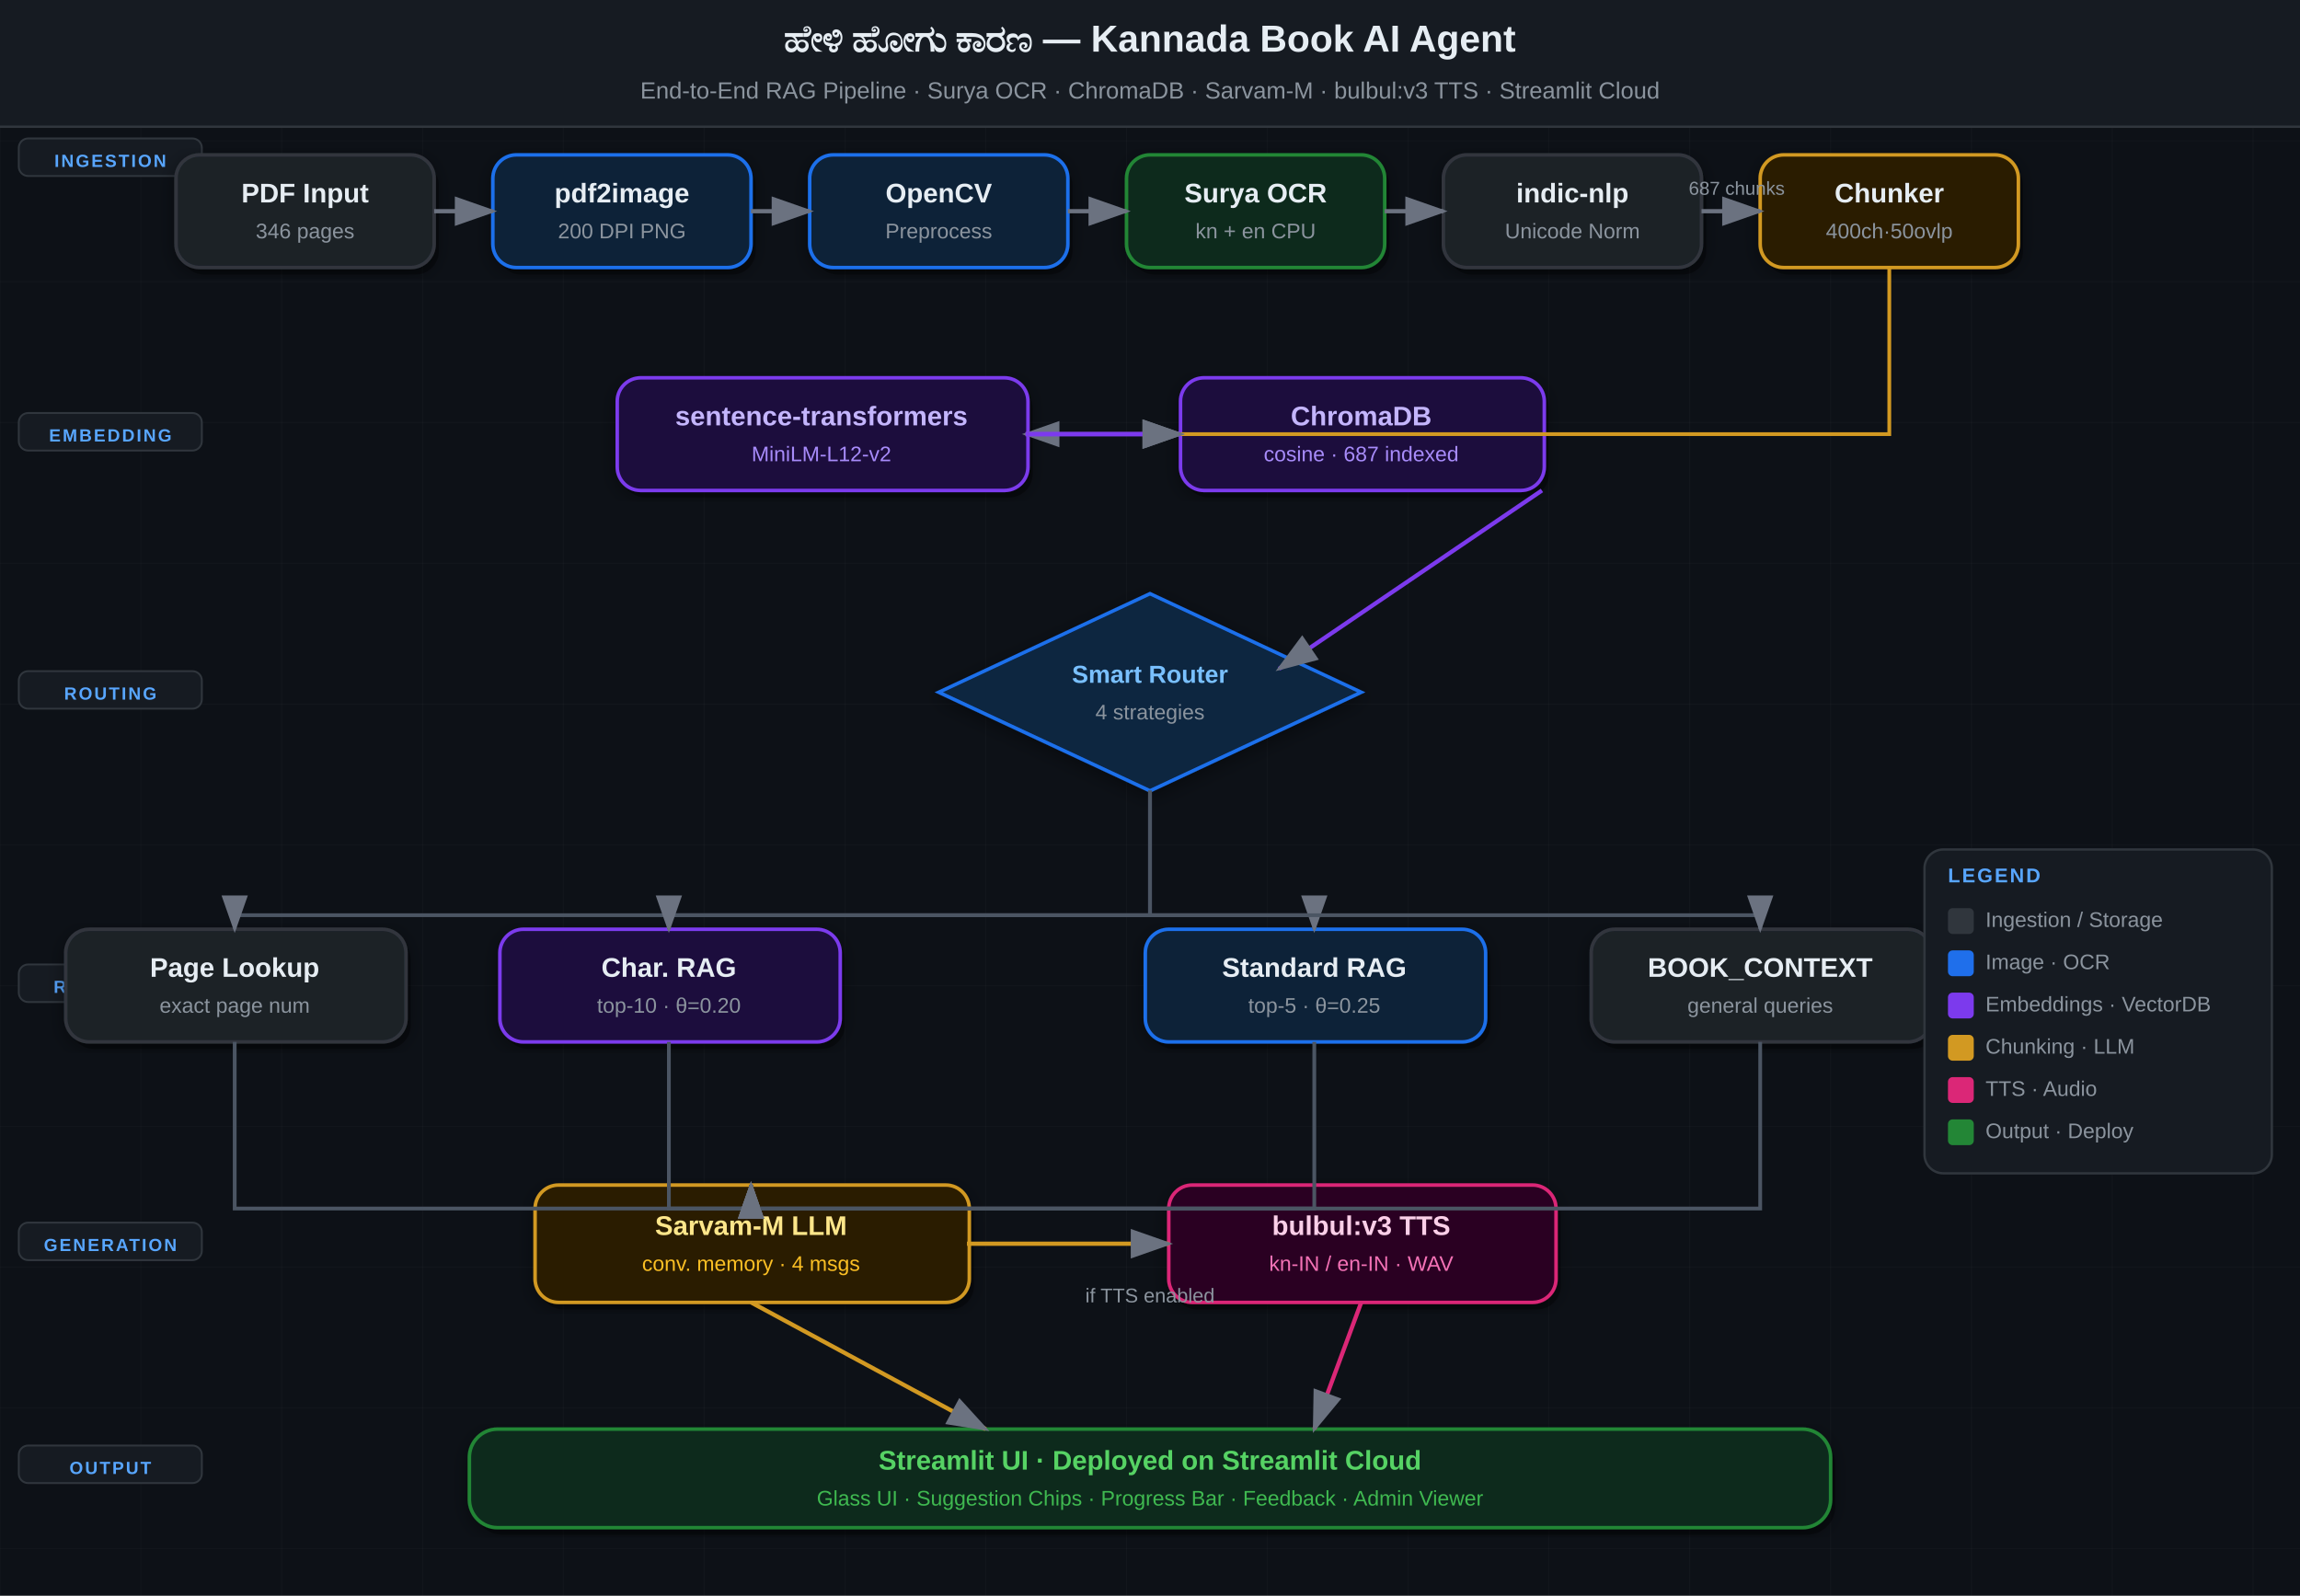
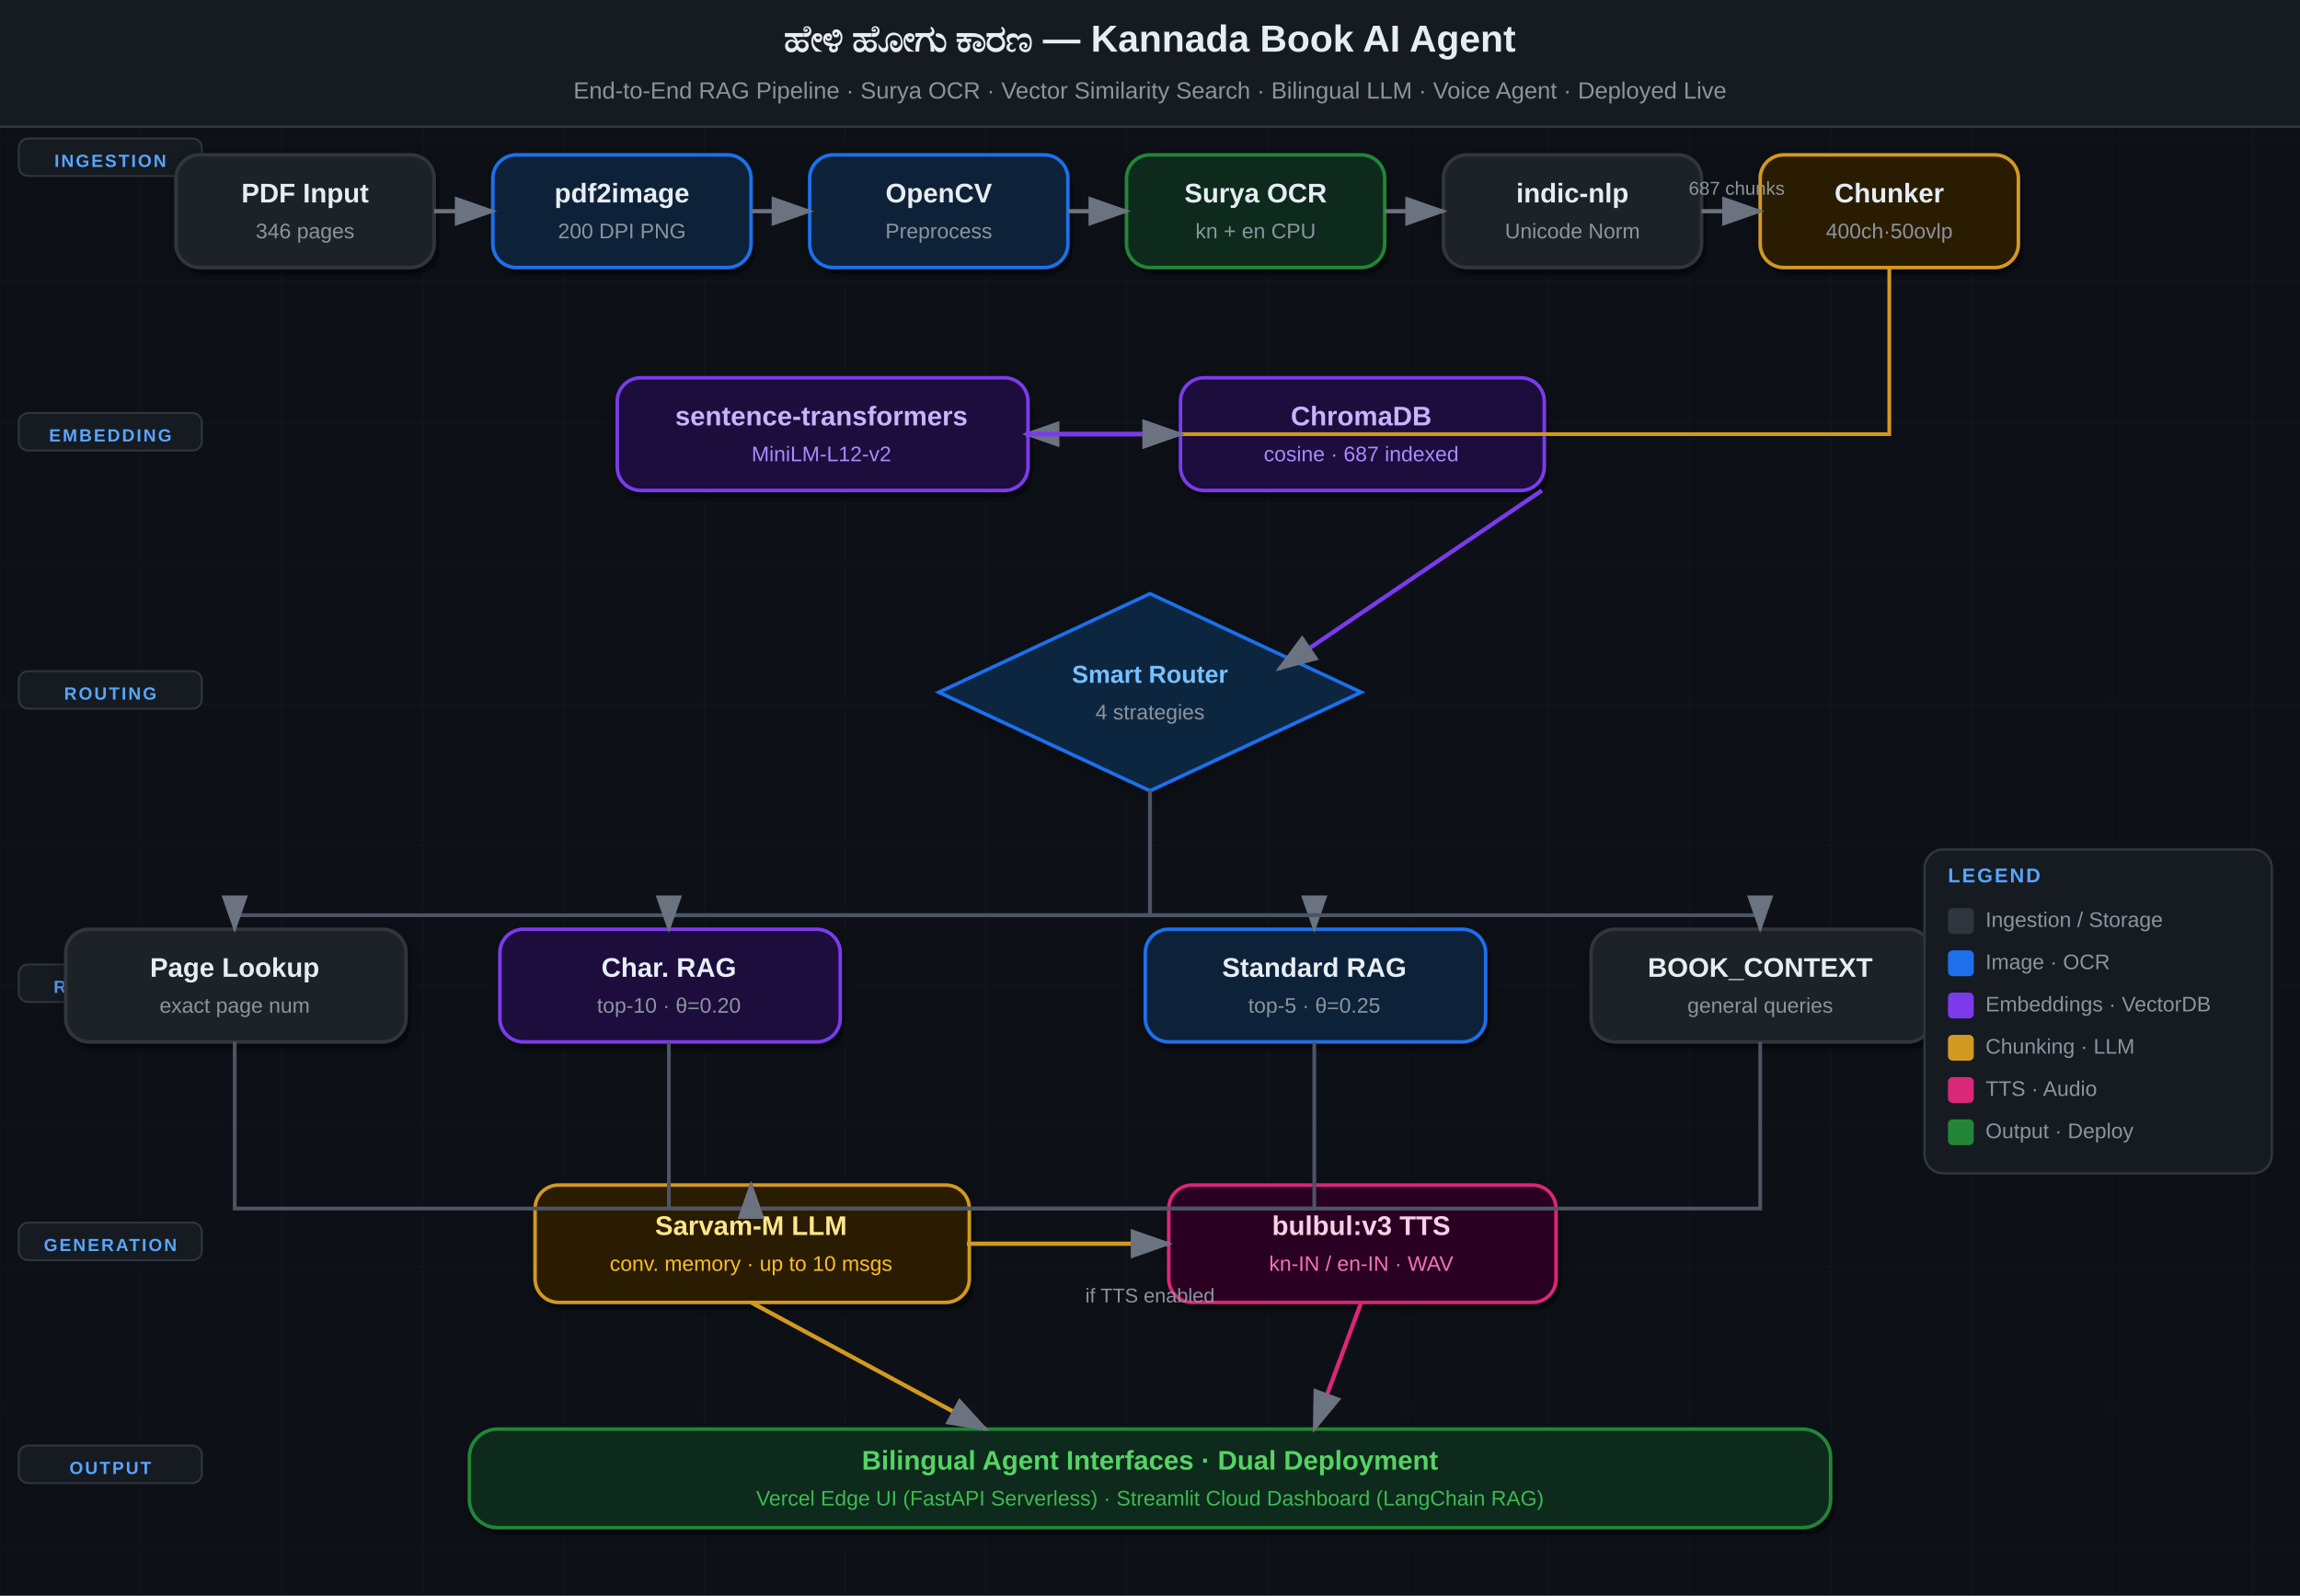
<svg xmlns="http://www.w3.org/2000/svg" width="980" height="680" viewBox="0 0 980 680">
  <defs>
    <marker id="arr" markerWidth="10" markerHeight="7" refX="9" refY="3.5" orient="auto">
      <polygon points="0 0, 10 3.5, 0 7" fill="#6b7280" />
    </marker>
    <filter id="sh">
      <feDropShadow dx="0" dy="2" stdDeviation="4" flood-color="#000" flood-opacity="0.4" />
    </filter>
  </defs>
  <rect width="980" height="680" fill="#0d1117" />
  <line x1="0" y1="0" x2="0" y2="680" stroke="#ffffff" stroke-width="0.3" opacity="0.03" />
  <line x1="60" y1="0" x2="60" y2="680" stroke="#ffffff" stroke-width="0.3" opacity="0.03" />
  <line x1="120" y1="0" x2="120" y2="680" stroke="#ffffff" stroke-width="0.3" opacity="0.03" />
  <line x1="180" y1="0" x2="180" y2="680" stroke="#ffffff" stroke-width="0.3" opacity="0.03" />
  <line x1="240" y1="0" x2="240" y2="680" stroke="#ffffff" stroke-width="0.3" opacity="0.03" />
  <line x1="300" y1="0" x2="300" y2="680" stroke="#ffffff" stroke-width="0.3" opacity="0.03" />
  <line x1="360" y1="0" x2="360" y2="680" stroke="#ffffff" stroke-width="0.3" opacity="0.03" />
  <line x1="420" y1="0" x2="420" y2="680" stroke="#ffffff" stroke-width="0.3" opacity="0.03" />
  <line x1="480" y1="0" x2="480" y2="680" stroke="#ffffff" stroke-width="0.3" opacity="0.03" />
  <line x1="540" y1="0" x2="540" y2="680" stroke="#ffffff" stroke-width="0.3" opacity="0.03" />
  <line x1="600" y1="0" x2="600" y2="680" stroke="#ffffff" stroke-width="0.3" opacity="0.03" />
  <line x1="660" y1="0" x2="660" y2="680" stroke="#ffffff" stroke-width="0.3" opacity="0.03" />
  <line x1="720" y1="0" x2="720" y2="680" stroke="#ffffff" stroke-width="0.3" opacity="0.03" />
  <line x1="780" y1="0" x2="780" y2="680" stroke="#ffffff" stroke-width="0.3" opacity="0.03" />
  <line x1="840" y1="0" x2="840" y2="680" stroke="#ffffff" stroke-width="0.3" opacity="0.03" />
  <line x1="900" y1="0" x2="900" y2="680" stroke="#ffffff" stroke-width="0.3" opacity="0.03" />
  <line x1="960" y1="0" x2="960" y2="680" stroke="#ffffff" stroke-width="0.3" opacity="0.03" />
  <line x1="0" y1="0" x2="980" y2="0" stroke="#ffffff" stroke-width="0.3" opacity="0.03" />
  <line x1="0" y1="60" x2="980" y2="60" stroke="#ffffff" stroke-width="0.3" opacity="0.03" />
  <line x1="0" y1="120" x2="980" y2="120" stroke="#ffffff" stroke-width="0.3" opacity="0.03" />
  <line x1="0" y1="180" x2="980" y2="180" stroke="#ffffff" stroke-width="0.3" opacity="0.03" />
  <line x1="0" y1="240" x2="980" y2="240" stroke="#ffffff" stroke-width="0.3" opacity="0.03" />
  <line x1="0" y1="300" x2="980" y2="300" stroke="#ffffff" stroke-width="0.3" opacity="0.03" />
  <line x1="0" y1="360" x2="980" y2="360" stroke="#ffffff" stroke-width="0.3" opacity="0.03" />
  <line x1="0" y1="420" x2="980" y2="420" stroke="#ffffff" stroke-width="0.3" opacity="0.03" />
  <line x1="0" y1="480" x2="980" y2="480" stroke="#ffffff" stroke-width="0.3" opacity="0.03" />
  <line x1="0" y1="540" x2="980" y2="540" stroke="#ffffff" stroke-width="0.3" opacity="0.03" />
  <line x1="0" y1="600" x2="980" y2="600" stroke="#ffffff" stroke-width="0.3" opacity="0.03" />
  <line x1="0" y1="660" x2="980" y2="660" stroke="#ffffff" stroke-width="0.3" opacity="0.03" />
  <rect x="0" y="0" width="980" height="54" fill="#161b22" />
  <line x1="0" y1="54" x2="980" y2="54" stroke="#30363d" stroke-width="1" />
  <text x="490" y="22" text-anchor="middle" font-size="16" font-weight="bold" fill="#e6edf3" font-family="Arial,sans-serif">ಹೇಳಿ ಹೋಗು ಕಾರಣ  —  Kannada Book AI Agent</text>
-   <text x="490" y="42" text-anchor="middle" font-size="10" fill="#8b949e" font-family="Arial,sans-serif">End-to-End RAG Pipeline  ·  Surya OCR  ·  ChromaDB  ·  Sarvam-M  ·  bulbul:v3 TTS  ·  Streamlit Cloud</text>
+   <text x="490" y="42" text-anchor="middle" font-size="10" fill="#8b949e" font-family="Arial,sans-serif">End-to-End RAG Pipeline  ·  Surya OCR  ·  Vector Similarity Search  ·  Bilingual LLM  ·  Voice Agent  ·  Deployed Live</text>
  <rect x="8" y="59" width="78" height="16" rx="4" fill="#161b22" stroke="#30363d" stroke-width="0.8" />
  <text x="47" y="69" text-anchor="middle" dominant-baseline="middle" font-size="7.5" fill="#58a6ff" font-family="Arial,sans-serif" font-weight="bold" letter-spacing="0.8">INGESTION</text>
  <rect x="8" y="176" width="78" height="16" rx="4" fill="#161b22" stroke="#30363d" stroke-width="0.8" />
  <text x="47" y="186" text-anchor="middle" dominant-baseline="middle" font-size="7.5" fill="#58a6ff" font-family="Arial,sans-serif" font-weight="bold" letter-spacing="0.8">EMBEDDING</text>
  <rect x="8" y="286" width="78" height="16" rx="4" fill="#161b22" stroke="#30363d" stroke-width="0.8" />
  <text x="47" y="296" text-anchor="middle" dominant-baseline="middle" font-size="7.5" fill="#58a6ff" font-family="Arial,sans-serif" font-weight="bold" letter-spacing="0.8">ROUTING</text>
  <rect x="8" y="411" width="78" height="16" rx="4" fill="#161b22" stroke="#30363d" stroke-width="0.8" />
  <text x="47" y="421" text-anchor="middle" dominant-baseline="middle" font-size="7.5" fill="#58a6ff" font-family="Arial,sans-serif" font-weight="bold" letter-spacing="0.8">RETRIEVAL</text>
  <rect x="8" y="521" width="78" height="16" rx="4" fill="#161b22" stroke="#30363d" stroke-width="0.8" />
  <text x="47" y="531" text-anchor="middle" dominant-baseline="middle" font-size="7.5" fill="#58a6ff" font-family="Arial,sans-serif" font-weight="bold" letter-spacing="0.8">GENERATION</text>
  <rect x="8" y="616" width="78" height="16" rx="4" fill="#161b22" stroke="#30363d" stroke-width="0.8" />
  <text x="47" y="626" text-anchor="middle" dominant-baseline="middle" font-size="7.5" fill="#58a6ff" font-family="Arial,sans-serif" font-weight="bold" letter-spacing="0.8">OUTPUT</text>
  <rect x="77" y="69" width="110" height="48" rx="10" fill="#000" opacity="0.35" />
  <rect x="75" y="66" width="110" height="48" rx="10" fill="#1c2128" stroke="#30363d" stroke-width="1.5" filter="url(#sh)" />
  <text x="130" y="83" text-anchor="middle" dominant-baseline="middle" font-size="11.5" font-weight="bold" fill="#e6edf3" font-family="Arial,sans-serif">PDF Input</text>
  <text x="130" y="99" text-anchor="middle" dominant-baseline="middle" font-size="9" fill="#8b949e" font-family="Arial,sans-serif">346 pages</text>
  <rect x="212" y="69" width="110" height="48" rx="10" fill="#000" opacity="0.35" />
  <rect x="210" y="66" width="110" height="48" rx="10" fill="#0d2137" stroke="#1f6feb" stroke-width="1.5" filter="url(#sh)" />
  <text x="265" y="83" text-anchor="middle" dominant-baseline="middle" font-size="11.5" font-weight="bold" fill="#e6edf3" font-family="Arial,sans-serif">pdf2image</text>
  <text x="265" y="99" text-anchor="middle" dominant-baseline="middle" font-size="9" fill="#8b949e" font-family="Arial,sans-serif">200 DPI PNG</text>
  <rect x="347" y="69" width="110" height="48" rx="10" fill="#000" opacity="0.35" />
  <rect x="345" y="66" width="110" height="48" rx="10" fill="#0d2137" stroke="#1f6feb" stroke-width="1.5" filter="url(#sh)" />
  <text x="400" y="83" text-anchor="middle" dominant-baseline="middle" font-size="11.5" font-weight="bold" fill="#e6edf3" font-family="Arial,sans-serif">OpenCV</text>
  <text x="400" y="99" text-anchor="middle" dominant-baseline="middle" font-size="9" fill="#8b949e" font-family="Arial,sans-serif">Preprocess</text>
  <rect x="482" y="69" width="110" height="48" rx="10" fill="#000" opacity="0.35" />
  <rect x="480" y="66" width="110" height="48" rx="10" fill="#0d2a1e" stroke="#238636" stroke-width="1.5" filter="url(#sh)" />
  <text x="535" y="83" text-anchor="middle" dominant-baseline="middle" font-size="11.5" font-weight="bold" fill="#e6edf3" font-family="Arial,sans-serif">Surya OCR</text>
  <text x="535" y="99" text-anchor="middle" dominant-baseline="middle" font-size="9" fill="#8b949e" font-family="Arial,sans-serif">kn + en CPU</text>
  <rect x="617" y="69" width="110" height="48" rx="10" fill="#000" opacity="0.35" />
  <rect x="615" y="66" width="110" height="48" rx="10" fill="#1c2128" stroke="#30363d" stroke-width="1.5" filter="url(#sh)" />
  <text x="670" y="83" text-anchor="middle" dominant-baseline="middle" font-size="11.5" font-weight="bold" fill="#e6edf3" font-family="Arial,sans-serif">indic-nlp</text>
  <text x="670" y="99" text-anchor="middle" dominant-baseline="middle" font-size="9" fill="#8b949e" font-family="Arial,sans-serif">Unicode Norm</text>
  <rect x="752" y="69" width="110" height="48" rx="10" fill="#000" opacity="0.35" />
  <rect x="750" y="66" width="110" height="48" rx="10" fill="#2a1a00" stroke="#d29922" stroke-width="1.5" filter="url(#sh)" />
  <text x="805" y="83" text-anchor="middle" dominant-baseline="middle" font-size="11.5" font-weight="bold" fill="#e6edf3" font-family="Arial,sans-serif">Chunker</text>
  <text x="805" y="99" text-anchor="middle" dominant-baseline="middle" font-size="9" fill="#8b949e" font-family="Arial,sans-serif">400ch·50ovlp</text>
  <line x1="185" y1="90" x2="210" y2="90" stroke="#6b7280" stroke-width="1.8" marker-end="url(#arr)" />
  <line x1="320" y1="90" x2="345" y2="90" stroke="#6b7280" stroke-width="1.8" marker-end="url(#arr)" />
  <line x1="455" y1="90" x2="480" y2="90" stroke="#6b7280" stroke-width="1.8" marker-end="url(#arr)" />
  <line x1="590" y1="90" x2="615" y2="90" stroke="#6b7280" stroke-width="1.8" marker-end="url(#arr)" />
  <line x1="725" y1="90" x2="750" y2="90" stroke="#6b7280" stroke-width="1.8" marker-end="url(#arr)" />
  <text x="740" y="83" text-anchor="middle" font-size="8" fill="#8b949e" font-family="Arial,sans-serif">687 chunks</text>
  <rect x="265" y="164" width="175" height="48" rx="10" fill="#000" opacity="0.35" />
  <rect x="263" y="161" width="175" height="48" rx="10" fill="#1a0f3c" stroke="#7c3aed" stroke-width="1.5" filter="url(#sh)" />
  <text x="350" y="178" text-anchor="middle" dominant-baseline="middle" font-size="11.5" font-weight="bold" fill="#c4b5fd" font-family="Arial,sans-serif">sentence-transformers</text>
  <text x="350" y="194" text-anchor="middle" dominant-baseline="middle" font-size="9" fill="#a78bfa" font-family="Arial,sans-serif">MiniLM-L12-v2</text>
  <rect x="505" y="164" width="155" height="48" rx="10" fill="#000" opacity="0.35" />
  <rect x="503" y="161" width="155" height="48" rx="10" fill="#1a0f3c" stroke="#7c3aed" stroke-width="1.5" filter="url(#sh)" />
  <text x="580" y="178" text-anchor="middle" dominant-baseline="middle" font-size="11.5" font-weight="bold" fill="#c4b5fd" font-family="Arial,sans-serif">ChromaDB</text>
  <text x="580" y="194" text-anchor="middle" dominant-baseline="middle" font-size="9" fill="#a78bfa" font-family="Arial,sans-serif">cosine · 687 indexed</text>
  <path d="M 805 114 L 805 185 L 437 185" fill="none" stroke="#d29922" stroke-width="1.6" marker-end="url(#arr)" />
  <line x1="437" y1="185" x2="503" y2="185" stroke="#7c3aed" stroke-width="1.8" marker-end="url(#arr)" />
  <line x1="437" y1="185" x2="503" y2="185" stroke="#7c3aed" stroke-width="1.8" marker-end="url(#arr)" />
  <polygon points="490,253 580,295 490,337 400,295" fill="#0a2540" stroke="#1f6feb" stroke-width="1.5" filter="url(#sh)" />
  <text x="490" y="288" text-anchor="middle" dominant-baseline="middle" font-size="10.5" font-weight="bold" fill="#79c0ff" font-family="Arial,sans-serif">Smart Router</text>
  <text x="490" y="304" text-anchor="middle" dominant-baseline="middle" font-size="9" fill="#8b949e" font-family="Arial,sans-serif">4 strategies</text>
  <line x1="657" y1="209" x2="545" y2="285" stroke="#7c3aed" stroke-width="1.8" marker-end="url(#arr)" />
  <rect x="30" y="399" width="145" height="48" rx="10" fill="#000" opacity="0.35" />
  <rect x="28" y="396" width="145" height="48" rx="10" fill="#1c2128" stroke="#30363d" stroke-width="1.5" filter="url(#sh)" />
  <text x="100" y="413" text-anchor="middle" dominant-baseline="middle" font-size="11.5" font-weight="bold" fill="#e6edf3" font-family="Arial,sans-serif">Page Lookup</text>
  <text x="100" y="429" text-anchor="middle" dominant-baseline="middle" font-size="9" fill="#8b949e" font-family="Arial,sans-serif">exact page num</text>
  <rect x="215" y="399" width="145" height="48" rx="10" fill="#000" opacity="0.35" />
  <rect x="213" y="396" width="145" height="48" rx="10" fill="#1a0f3c" stroke="#7c3aed" stroke-width="1.5" filter="url(#sh)" />
  <text x="285" y="413" text-anchor="middle" dominant-baseline="middle" font-size="11.5" font-weight="bold" fill="#e6edf3" font-family="Arial,sans-serif">Char. RAG</text>
  <text x="285" y="429" text-anchor="middle" dominant-baseline="middle" font-size="9" fill="#8b949e" font-family="Arial,sans-serif">top-10 · θ=0.20</text>
  <rect x="490" y="399" width="145" height="48" rx="10" fill="#000" opacity="0.35" />
  <rect x="488" y="396" width="145" height="48" rx="10" fill="#0d2137" stroke="#1f6feb" stroke-width="1.5" filter="url(#sh)" />
  <text x="560" y="413" text-anchor="middle" dominant-baseline="middle" font-size="11.5" font-weight="bold" fill="#e6edf3" font-family="Arial,sans-serif">Standard RAG</text>
  <text x="560" y="429" text-anchor="middle" dominant-baseline="middle" font-size="9" fill="#8b949e" font-family="Arial,sans-serif">top-5 · θ=0.25</text>
  <rect x="680" y="399" width="145" height="48" rx="10" fill="#000" opacity="0.35" />
  <rect x="678" y="396" width="145" height="48" rx="10" fill="#1c2128" stroke="#30363d" stroke-width="1.5" filter="url(#sh)" />
  <text x="750" y="413" text-anchor="middle" dominant-baseline="middle" font-size="11.5" font-weight="bold" fill="#e6edf3" font-family="Arial,sans-serif">BOOK_CONTEXT</text>
  <text x="750" y="429" text-anchor="middle" dominant-baseline="middle" font-size="9" fill="#8b949e" font-family="Arial,sans-serif">general queries</text>
  <path d="M 490 337 L 490 390 L 100 390 L 100 396" fill="none" stroke="#4b5563" stroke-width="1.6" marker-end="url(#arr)" />
  <path d="M 490 337 L 490 390 L 285 390 L 285 396" fill="none" stroke="#4b5563" stroke-width="1.6" marker-end="url(#arr)" />
  <path d="M 490 337 L 490 390 L 560 390 L 560 396" fill="none" stroke="#4b5563" stroke-width="1.6" marker-end="url(#arr)" />
  <path d="M 490 337 L 490 390 L 750 390 L 750 396" fill="none" stroke="#4b5563" stroke-width="1.6" marker-end="url(#arr)" />
  <rect x="230" y="508" width="185" height="50" rx="10" fill="#000" opacity="0.35" />
  <rect x="228" y="505" width="185" height="50" rx="10" fill="#2a1a00" stroke="#d29922" stroke-width="1.5" filter="url(#sh)" />
  <text x="320" y="523" text-anchor="middle" dominant-baseline="middle" font-size="11.5" font-weight="bold" fill="#fde68a" font-family="Arial,sans-serif">Sarvam-M LLM</text>
-   <text x="320" y="539" text-anchor="middle" dominant-baseline="middle" font-size="9" fill="#fbbf24" font-family="Arial,sans-serif">conv. memory · 4 msgs</text>
+   <text x="320" y="539" text-anchor="middle" dominant-baseline="middle" font-size="9" fill="#fbbf24" font-family="Arial,sans-serif">conv. memory · up to 10 msgs</text>
  <rect x="500" y="508" width="165" height="50" rx="10" fill="#000" opacity="0.35" />
  <rect x="498" y="505" width="165" height="50" rx="10" fill="#2a0020" stroke="#db2777" stroke-width="1.5" filter="url(#sh)" />
  <text x="580" y="523" text-anchor="middle" dominant-baseline="middle" font-size="11.5" font-weight="bold" fill="#fbcfe8" font-family="Arial,sans-serif">bulbul:v3 TTS</text>
  <text x="580" y="539" text-anchor="middle" dominant-baseline="middle" font-size="9" fill="#f472b6" font-family="Arial,sans-serif">kn-IN / en-IN · WAV</text>
  <path d="M 100 444 L 100 515 L 320 515 L 320 505" fill="none" stroke="#4b5563" stroke-width="1.6" marker-end="url(#arr)" />
  <path d="M 285 444 L 285 515 L 320 515 L 320 505" fill="none" stroke="#4b5563" stroke-width="1.6" marker-end="url(#arr)" />
  <path d="M 560 444 L 560 515 L 320 515 L 320 505" fill="none" stroke="#4b5563" stroke-width="1.6" marker-end="url(#arr)" />
  <path d="M 750 444 L 750 515 L 320 515 L 320 505" fill="none" stroke="#4b5563" stroke-width="1.6" marker-end="url(#arr)" />
  <line x1="412" y1="530" x2="498" y2="530" stroke="#d29922" stroke-width="1.8" marker-end="url(#arr)" />
  <text x="490" y="555" text-anchor="middle" font-size="8.5" fill="#8b949e" font-family="Arial,sans-serif">if TTS enabled</text>
  <rect x="202" y="612" width="580" height="42" rx="12" fill="#000" opacity="0.35" />
  <rect x="200" y="609" width="580" height="42" rx="12" fill="#0d2a1e" stroke="#238636" stroke-width="1.5" filter="url(#sh)" />
-   <text x="490" y="623" text-anchor="middle" dominant-baseline="middle" font-size="11.5" font-weight="bold" fill="#56d364" font-family="Arial,sans-serif">Streamlit UI  ·  Deployed on Streamlit Cloud</text>
-   <text x="490" y="639" text-anchor="middle" dominant-baseline="middle" font-size="9" fill="#3fb950" font-family="Arial,sans-serif">Glass UI · Suggestion Chips · Progress Bar · Feedback · Admin Viewer</text>
+   <text x="490" y="623" text-anchor="middle" dominant-baseline="middle" font-size="11.5" font-weight="bold" fill="#56d364" font-family="Arial,sans-serif">Bilingual Agent Interfaces  ·  Dual Deployment</text>
+   <text x="490" y="639" text-anchor="middle" dominant-baseline="middle" font-size="9" fill="#3fb950" font-family="Arial,sans-serif">Vercel Edge UI (FastAPI Serverless)  ·  Streamlit Cloud Dashboard (LangChain RAG)</text>
  <line x1="320" y1="555" x2="420" y2="609" stroke="#d29922" stroke-width="1.8" marker-end="url(#arr)" />
  <line x1="580" y1="555" x2="560" y2="609" stroke="#db2777" stroke-width="1.8" marker-end="url(#arr)" />
  <rect x="820" y="362" width="148" height="138" rx="8" fill="#161b22" stroke="#30363d" stroke-width="1" />
  <text x="830" y="376" font-size="8.5" fill="#58a6ff" font-family="Arial,sans-serif" font-weight="bold" letter-spacing="0.8">LEGEND</text>
  <rect x="830" y="387" width="11" height="11" rx="2" fill="#30363d" />
  <text x="846" y="395" font-size="9" fill="#8b949e" font-family="Arial,sans-serif">Ingestion / Storage</text>
  <rect x="830" y="405" width="11" height="11" rx="2" fill="#1f6feb" />
  <text x="846" y="413" font-size="9" fill="#8b949e" font-family="Arial,sans-serif">Image · OCR</text>
  <rect x="830" y="423" width="11" height="11" rx="2" fill="#7c3aed" />
  <text x="846" y="431" font-size="9" fill="#8b949e" font-family="Arial,sans-serif">Embeddings · VectorDB</text>
  <rect x="830" y="441" width="11" height="11" rx="2" fill="#d29922" />
  <text x="846" y="449" font-size="9" fill="#8b949e" font-family="Arial,sans-serif">Chunking · LLM</text>
  <rect x="830" y="459" width="11" height="11" rx="2" fill="#db2777" />
  <text x="846" y="467" font-size="9" fill="#8b949e" font-family="Arial,sans-serif">TTS · Audio</text>
  <rect x="830" y="477" width="11" height="11" rx="2" fill="#238636" />
  <text x="846" y="485" font-size="9" fill="#8b949e" font-family="Arial,sans-serif">Output · Deploy</text>
</svg>
